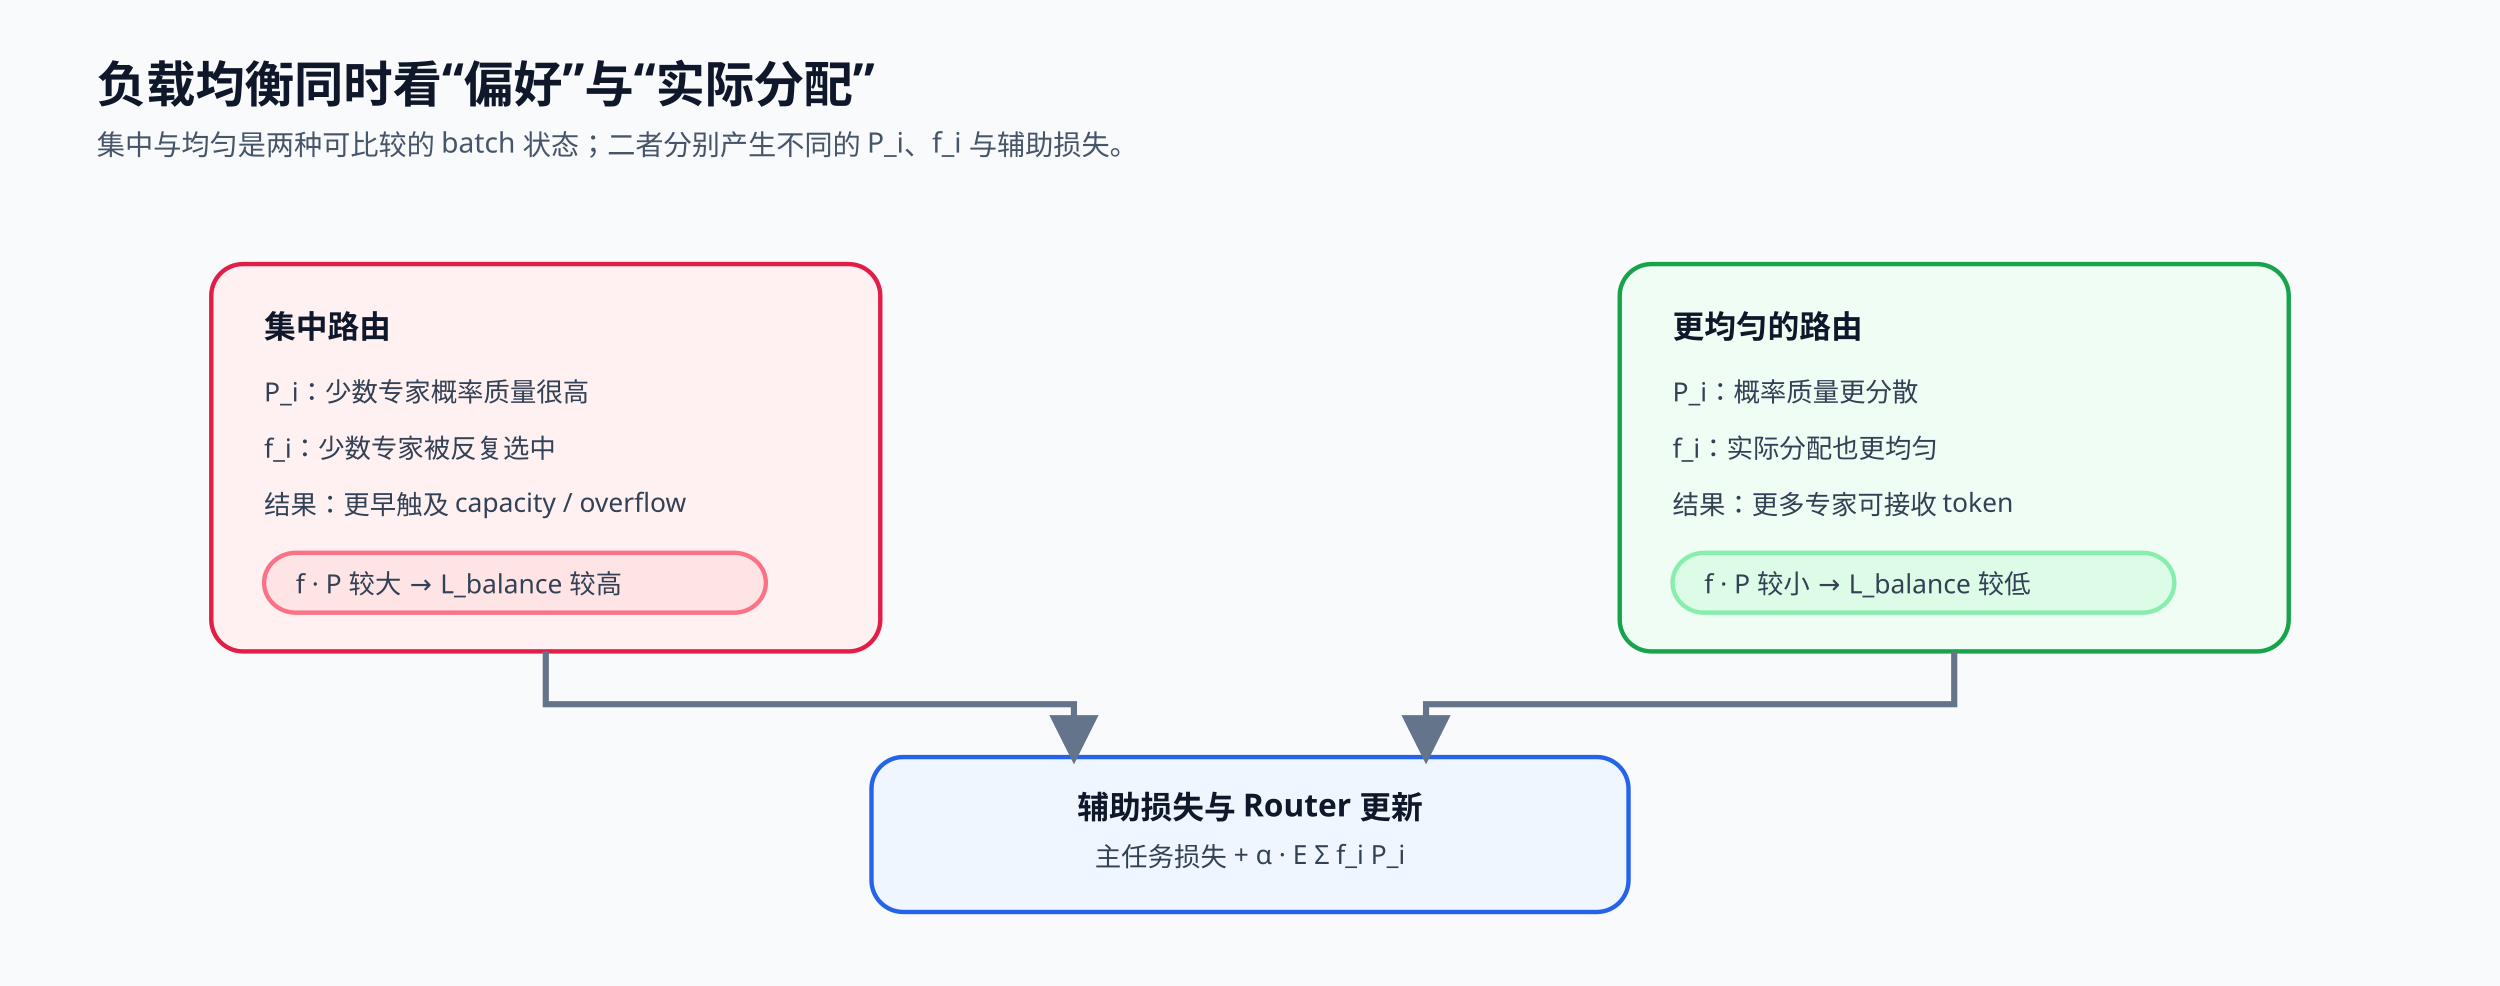
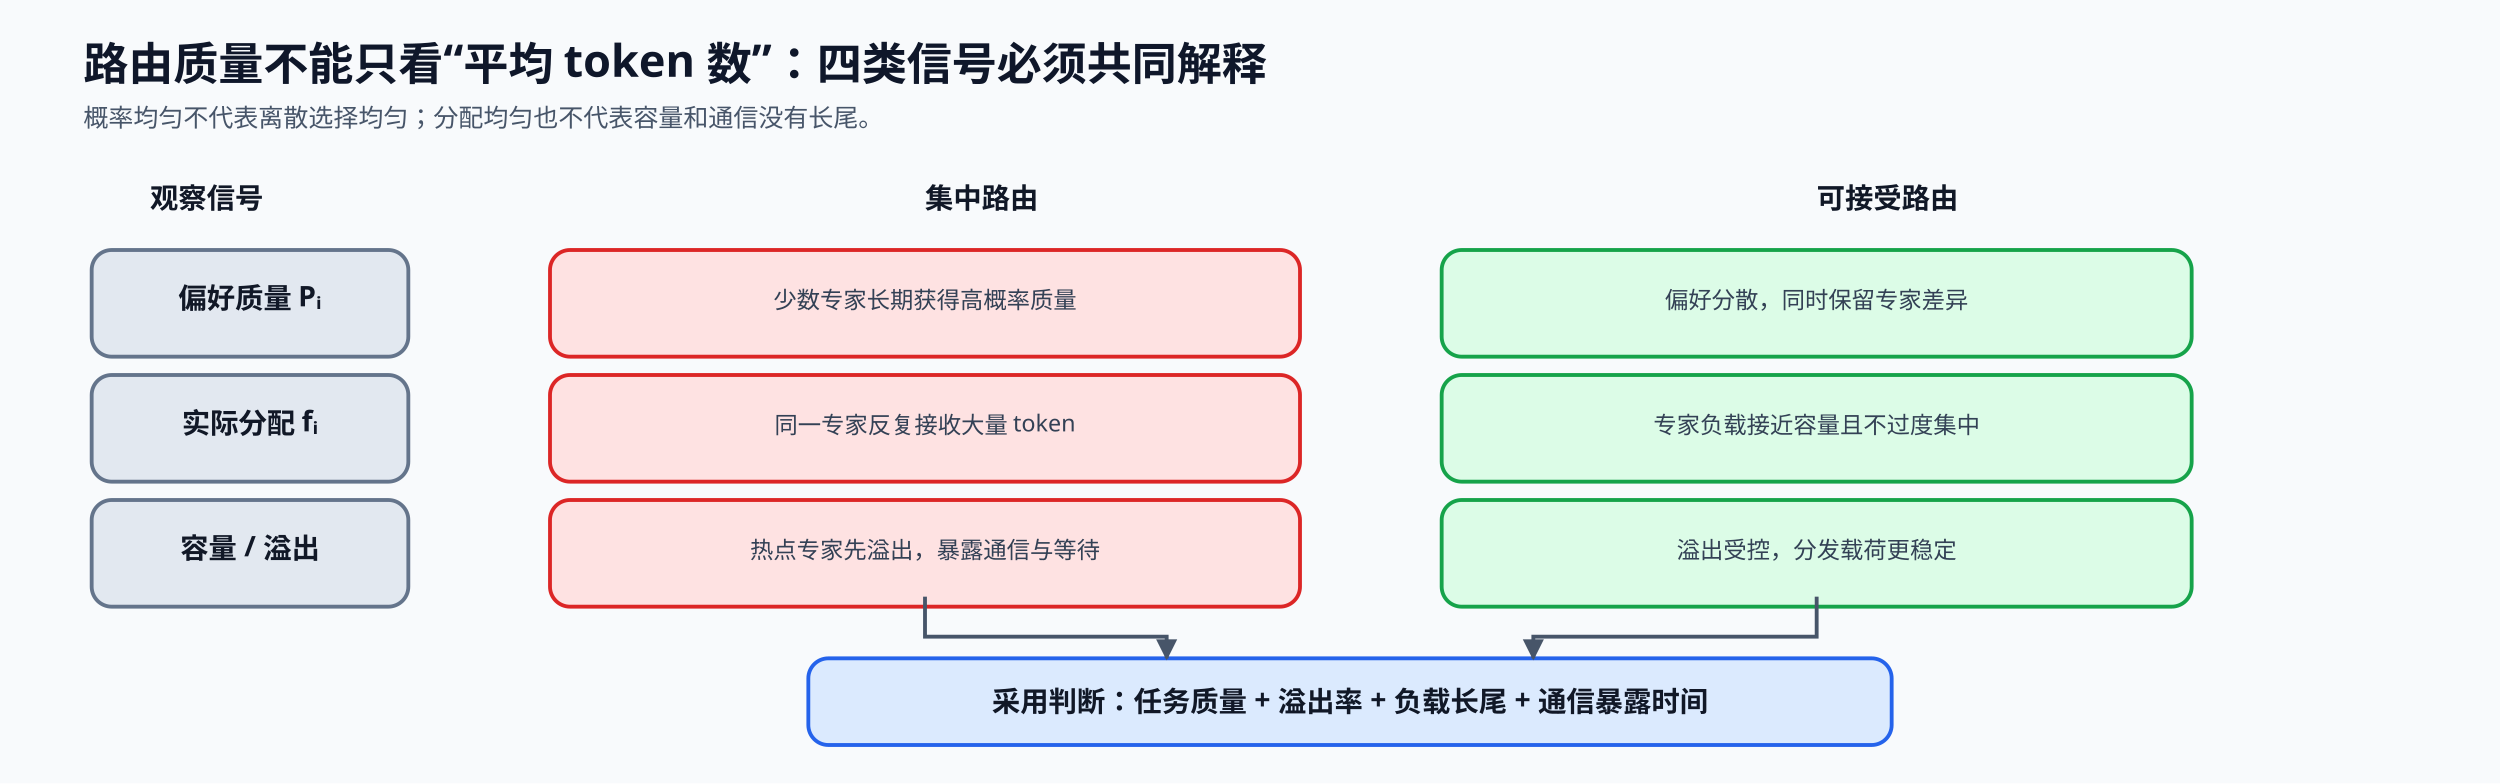
- <svg xmlns="http://www.w3.org/2000/svg" viewBox="0 0 1420 560" role="img" aria-labelledby="title desc">
+ <svg xmlns="http://www.w3.org/2000/svg" width="1500" height="470" viewBox="0 0 1500 470" role="img" aria-labelledby="title desc">
  <defs>
-     <style>
-       .t{font:700 28px sans-serif;fill:#0f172a}.s{font:500 16px sans-serif;fill:#475569}.h{font:700 18px sans-serif;fill:#0f172a}.b{font:500 15px sans-serif;fill:#334155}.x{stroke-width:2.5;rx:18}.a{stroke:#64748b;stroke-width:3.5;fill:none;marker-end:url(#m)}
-     </style>
-     <marker id="m" viewBox="0 0 10 10" refX="8.5" refY="5" markerWidth="8" markerHeight="8" orient="auto">
-       <path d="M0 0L10 5L0 10z" fill="#64748b" />
+     <marker id="a" viewBox="0 0 10 10" refX="9" refY="5" markerWidth="5.5" markerHeight="5.5" orient="auto">
+       <path d="M0 0L10 5L0 10Z" fill="#475569" />
    </marker>
+     <style>.t{font:700 27px "Noto Sans SC","Microsoft YaHei",sans-serif;fill:#0f172a}.s{font:500 15px "Noto Sans SC","Microsoft YaHei",sans-serif;fill:#475569}.h{font:700 17px "Noto Sans SC","Microsoft YaHei",sans-serif;fill:#111827}.b{font:500 14px "Noto Sans SC","Microsoft YaHei",sans-serif;fill:#334155}.box{stroke-width:2.3;rx:12}.f{stroke:#475569;stroke-width:2.3;fill:none;marker-end:url(#a)}</style>
  </defs>
-   <rect width="1420" height="560" fill="#f8fafc" />
-   <text x="55" y="58" class="t">负载均衡同时看“偏好”与“实际分配”</text>
-   <text x="55" y="88" class="s">集中与均匀是两种可比较的 batch 状态；二者分别产生不同的 P_i、f_i 与辅助损失。</text>
-   <rect x="120" y="150" width="380" height="220" class="x" fill="#fff1f2" stroke="#e11d48" />
-   <text x="150" y="192" class="h">集中路由</text>
-   <text x="150" y="228" class="b">P_i：少数专家概率质量很高</text>
-   <text x="150" y="260" class="b">f_i：少数专家被反复选中</text>
-   <text x="150" y="292" class="b">结果：更早触及 capacity / overflow</text>
-   <rect x="150" y="314" width="285" height="34" class="x" fill="#ffe4e6" stroke="#fb7185" />
-   <text x="168" y="337" class="b">f · P 较大 → L_balance 较高</text>
-   <rect x="920" y="150" width="380" height="220" class="x" fill="#f0fdf4" stroke="#16a34a" />
-   <text x="950" y="192" class="h">更均匀的路由</text>
-   <text x="950" y="228" class="b">P_i：概率质量更分散</text>
-   <text x="950" y="260" class="b">f_i：实际分配也更均匀</text>
-   <text x="950" y="292" class="b">结果：更多专家可接收 token</text>
-   <rect x="950" y="314" width="285" height="34" class="x" fill="#dcfce7" stroke="#86efac" />
-   <text x="968" y="337" class="b">f · P 较小 → L_balance 较低</text>
-   <rect x="495" y="430" width="430" height="88" class="x" fill="#eff6ff" stroke="#2563eb" />
-   <text x="710" y="465" text-anchor="middle" class="h">辅助损失与 Router 更新</text>
-   <text x="710" y="492" text-anchor="middle" class="b">主任务损失 + α · E Σ f_i P_i</text>
-   <path d="M310 370V400H610V430" class="a" />
-   <path d="M1110 370V400H810V430" class="a" />
+   <rect width="1500" height="470" fill="#f8fafc" />
+   <text x="50" y="48" class="t">路由质量不能只看“平均 token 数”：四类信号必须共同解释</text>
+   <text x="50" y="76" class="s">概率均匀不代表离散选择均匀；分配均匀也不代表容量和通信没有长尾。</text>
+   <text x="90" y="125" class="h">观察信号</text>
+   <text x="555" y="125" class="h">集中路由</text>
+   <text x="1090" y="125" class="h">可接受路由</text>
+   <rect x="55" y="150" width="190" height="64" class="box" fill="#e2e8f0" stroke="#64748b" />
+   <text x="150" y="185" text-anchor="middle" class="h">偏好质量 Pᵢ</text>
+   <rect x="55" y="225" width="190" height="64" class="box" fill="#e2e8f0" stroke="#64748b" />
+   <text x="150" y="260" text-anchor="middle" class="h">实际分配 fᵢ</text>
+   <rect x="55" y="300" width="190" height="64" class="box" fill="#e2e8f0" stroke="#64748b" />
+   <text x="150" y="335" text-anchor="middle" class="h">容量 / 溢出</text>
+   <rect x="330" y="150" width="450" height="64" class="box" fill="#fee2e2" stroke="#dc2626" />
+   <text x="555" y="185" text-anchor="middle" class="b">少数专家长期获得高概率质量</text>
+   <rect x="330" y="225" width="450" height="64" class="box" fill="#fee2e2" stroke="#dc2626" />
+   <text x="555" y="260" text-anchor="middle" class="b">同一专家反复接收大量 token</text>
+   <rect x="330" y="300" width="450" height="64" class="box" fill="#fee2e2" stroke="#dc2626" />
+   <text x="555" y="335" text-anchor="middle" class="b">热点专家先溢出，暴露通信与等待</text>
+   <rect x="865" y="150" width="450" height="64" class="box" fill="#dcfce7" stroke="#16a34a" />
+   <text x="1090" y="185" text-anchor="middle" class="b">偏好分散，同时保留专家差异</text>
+   <rect x="865" y="225" width="450" height="64" class="box" fill="#dcfce7" stroke="#16a34a" />
+   <text x="1090" y="260" text-anchor="middle" class="b">专家负载接近容量且不过度集中</text>
+   <rect x="865" y="300" width="450" height="64" class="box" fill="#dcfce7" stroke="#16a34a" />
+   <text x="1090" y="335" text-anchor="middle" class="b">溢出受控，分发载荷更稳定</text>
+   <rect x="485" y="395" width="650" height="52" class="box" fill="#dbeafe" stroke="#2563eb" />
+   <text x="810" y="427" text-anchor="middle" class="h">采用判断：任务质量 + 溢出率 + 负载长尾 + 通信暴露时间</text>
+   <path d="M555 358V382H700V395" class="f" />
+   <path d="M1090 358V382H920V395" class="f" />
</svg>
